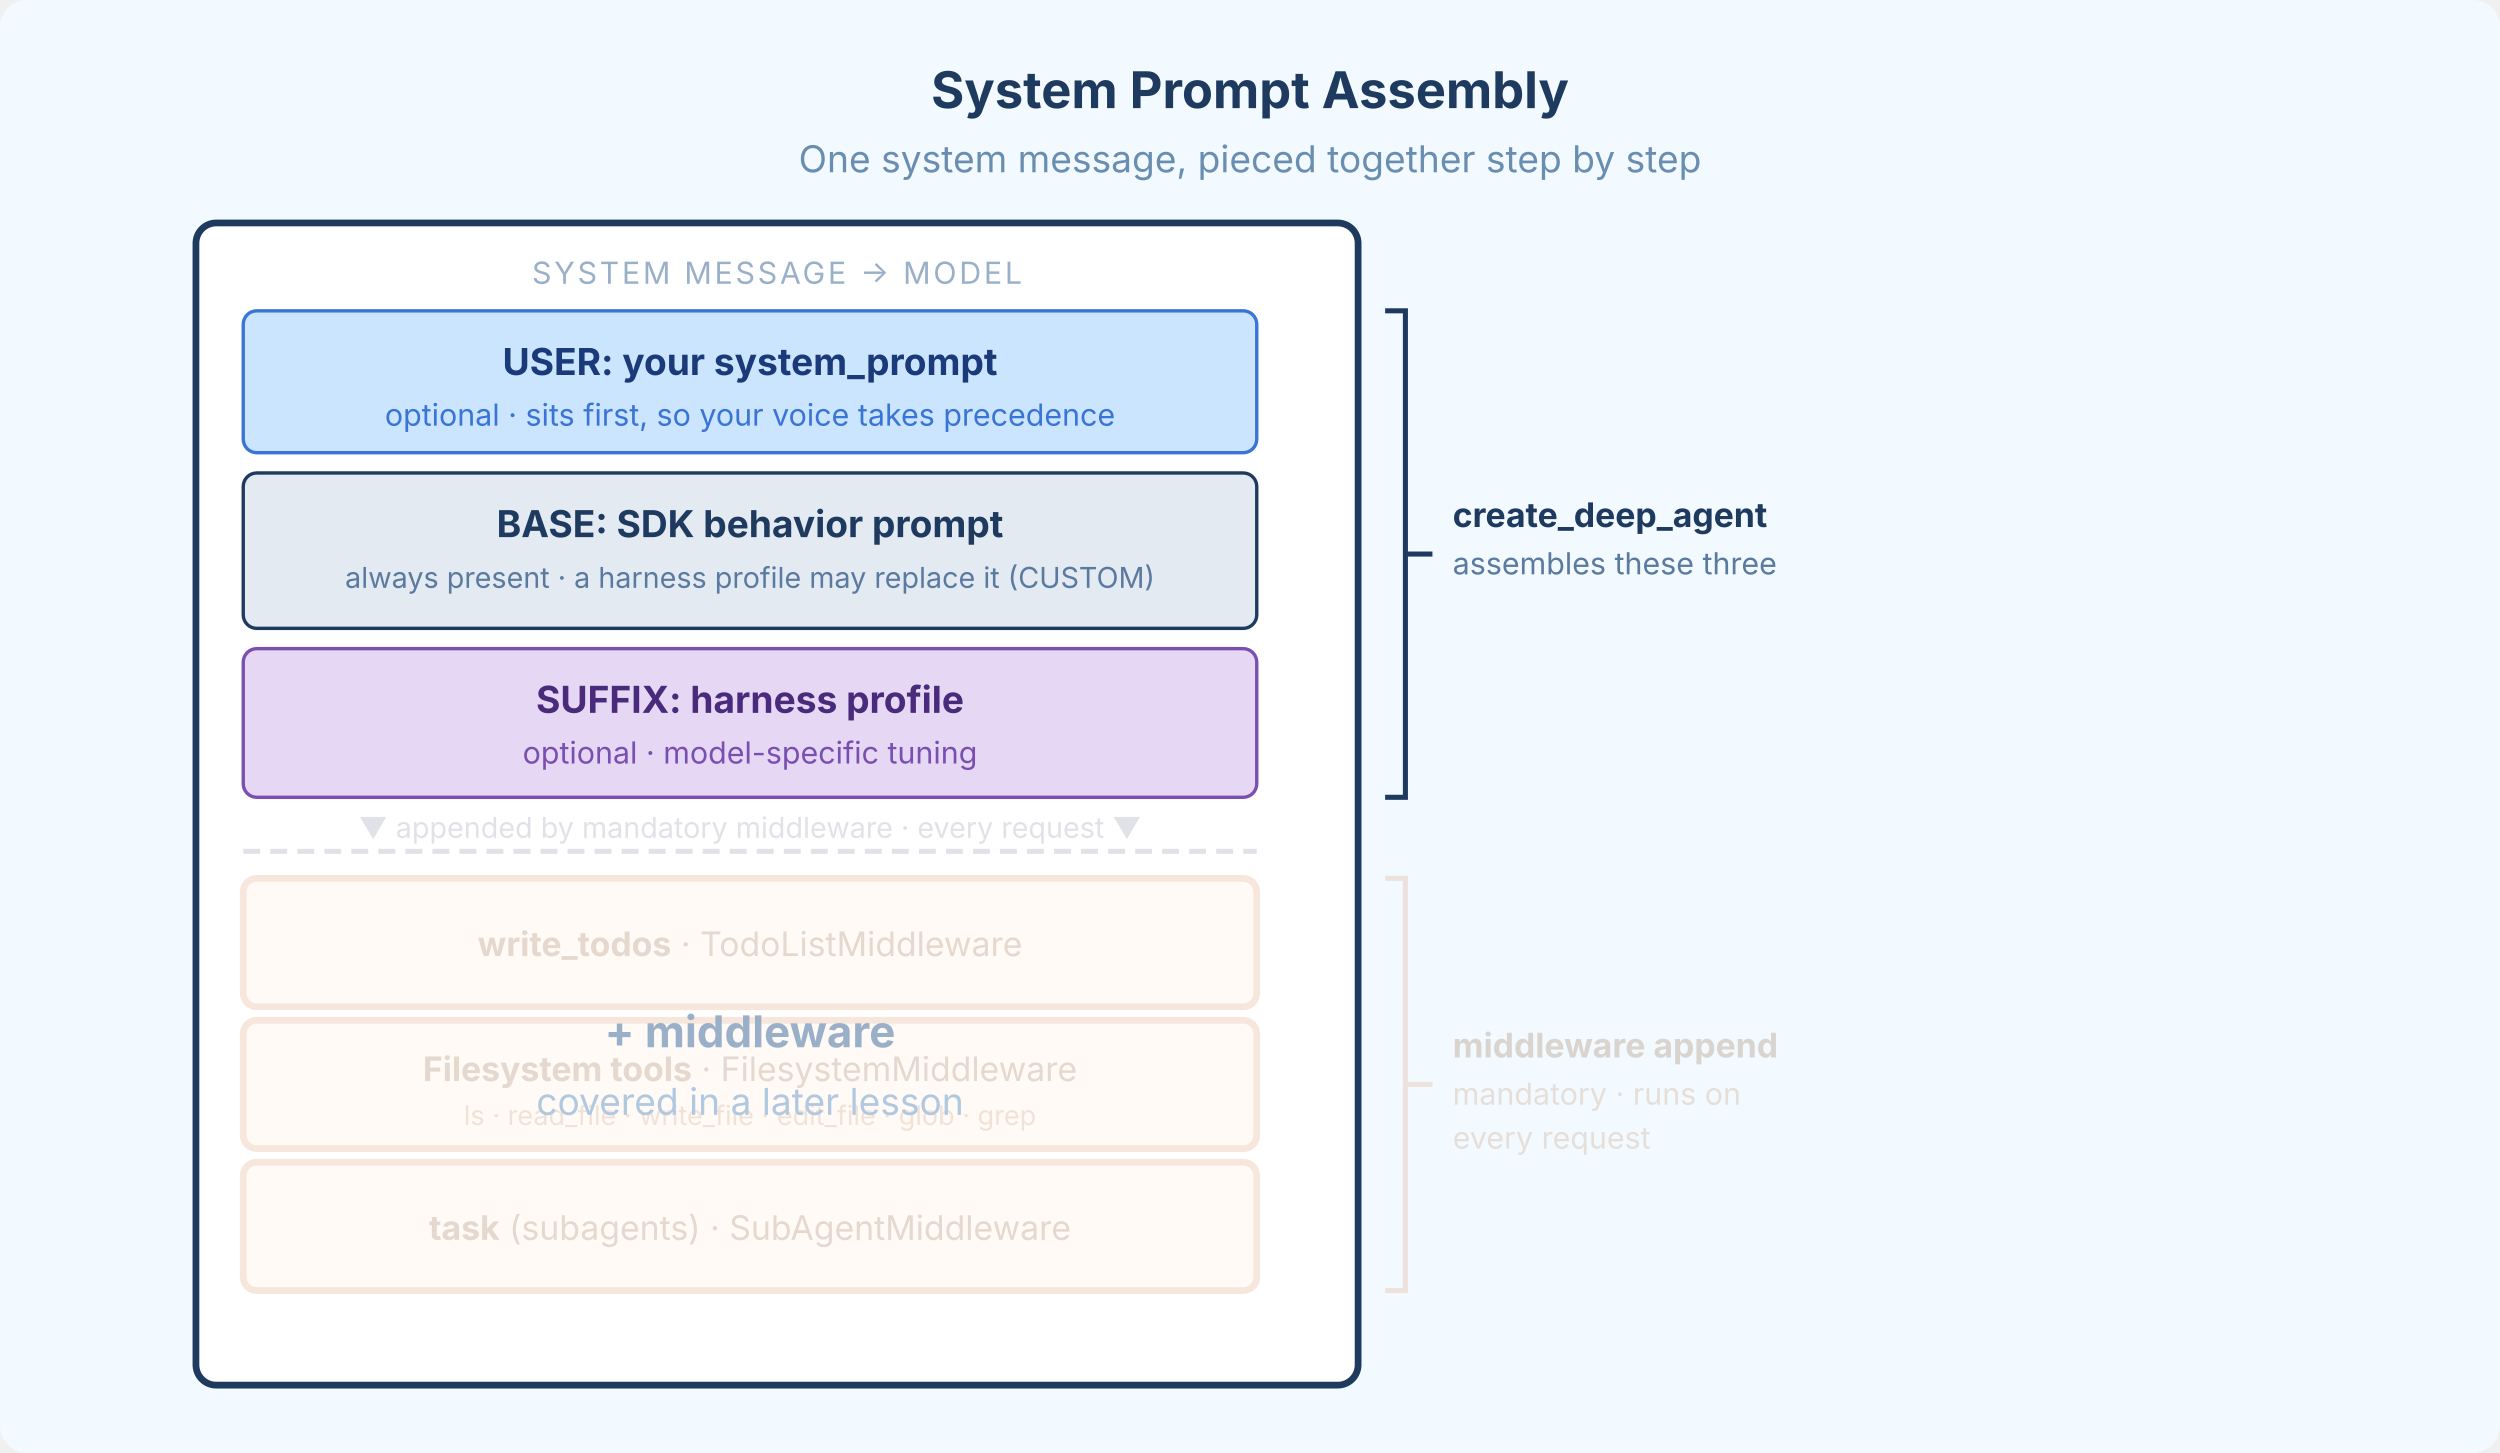
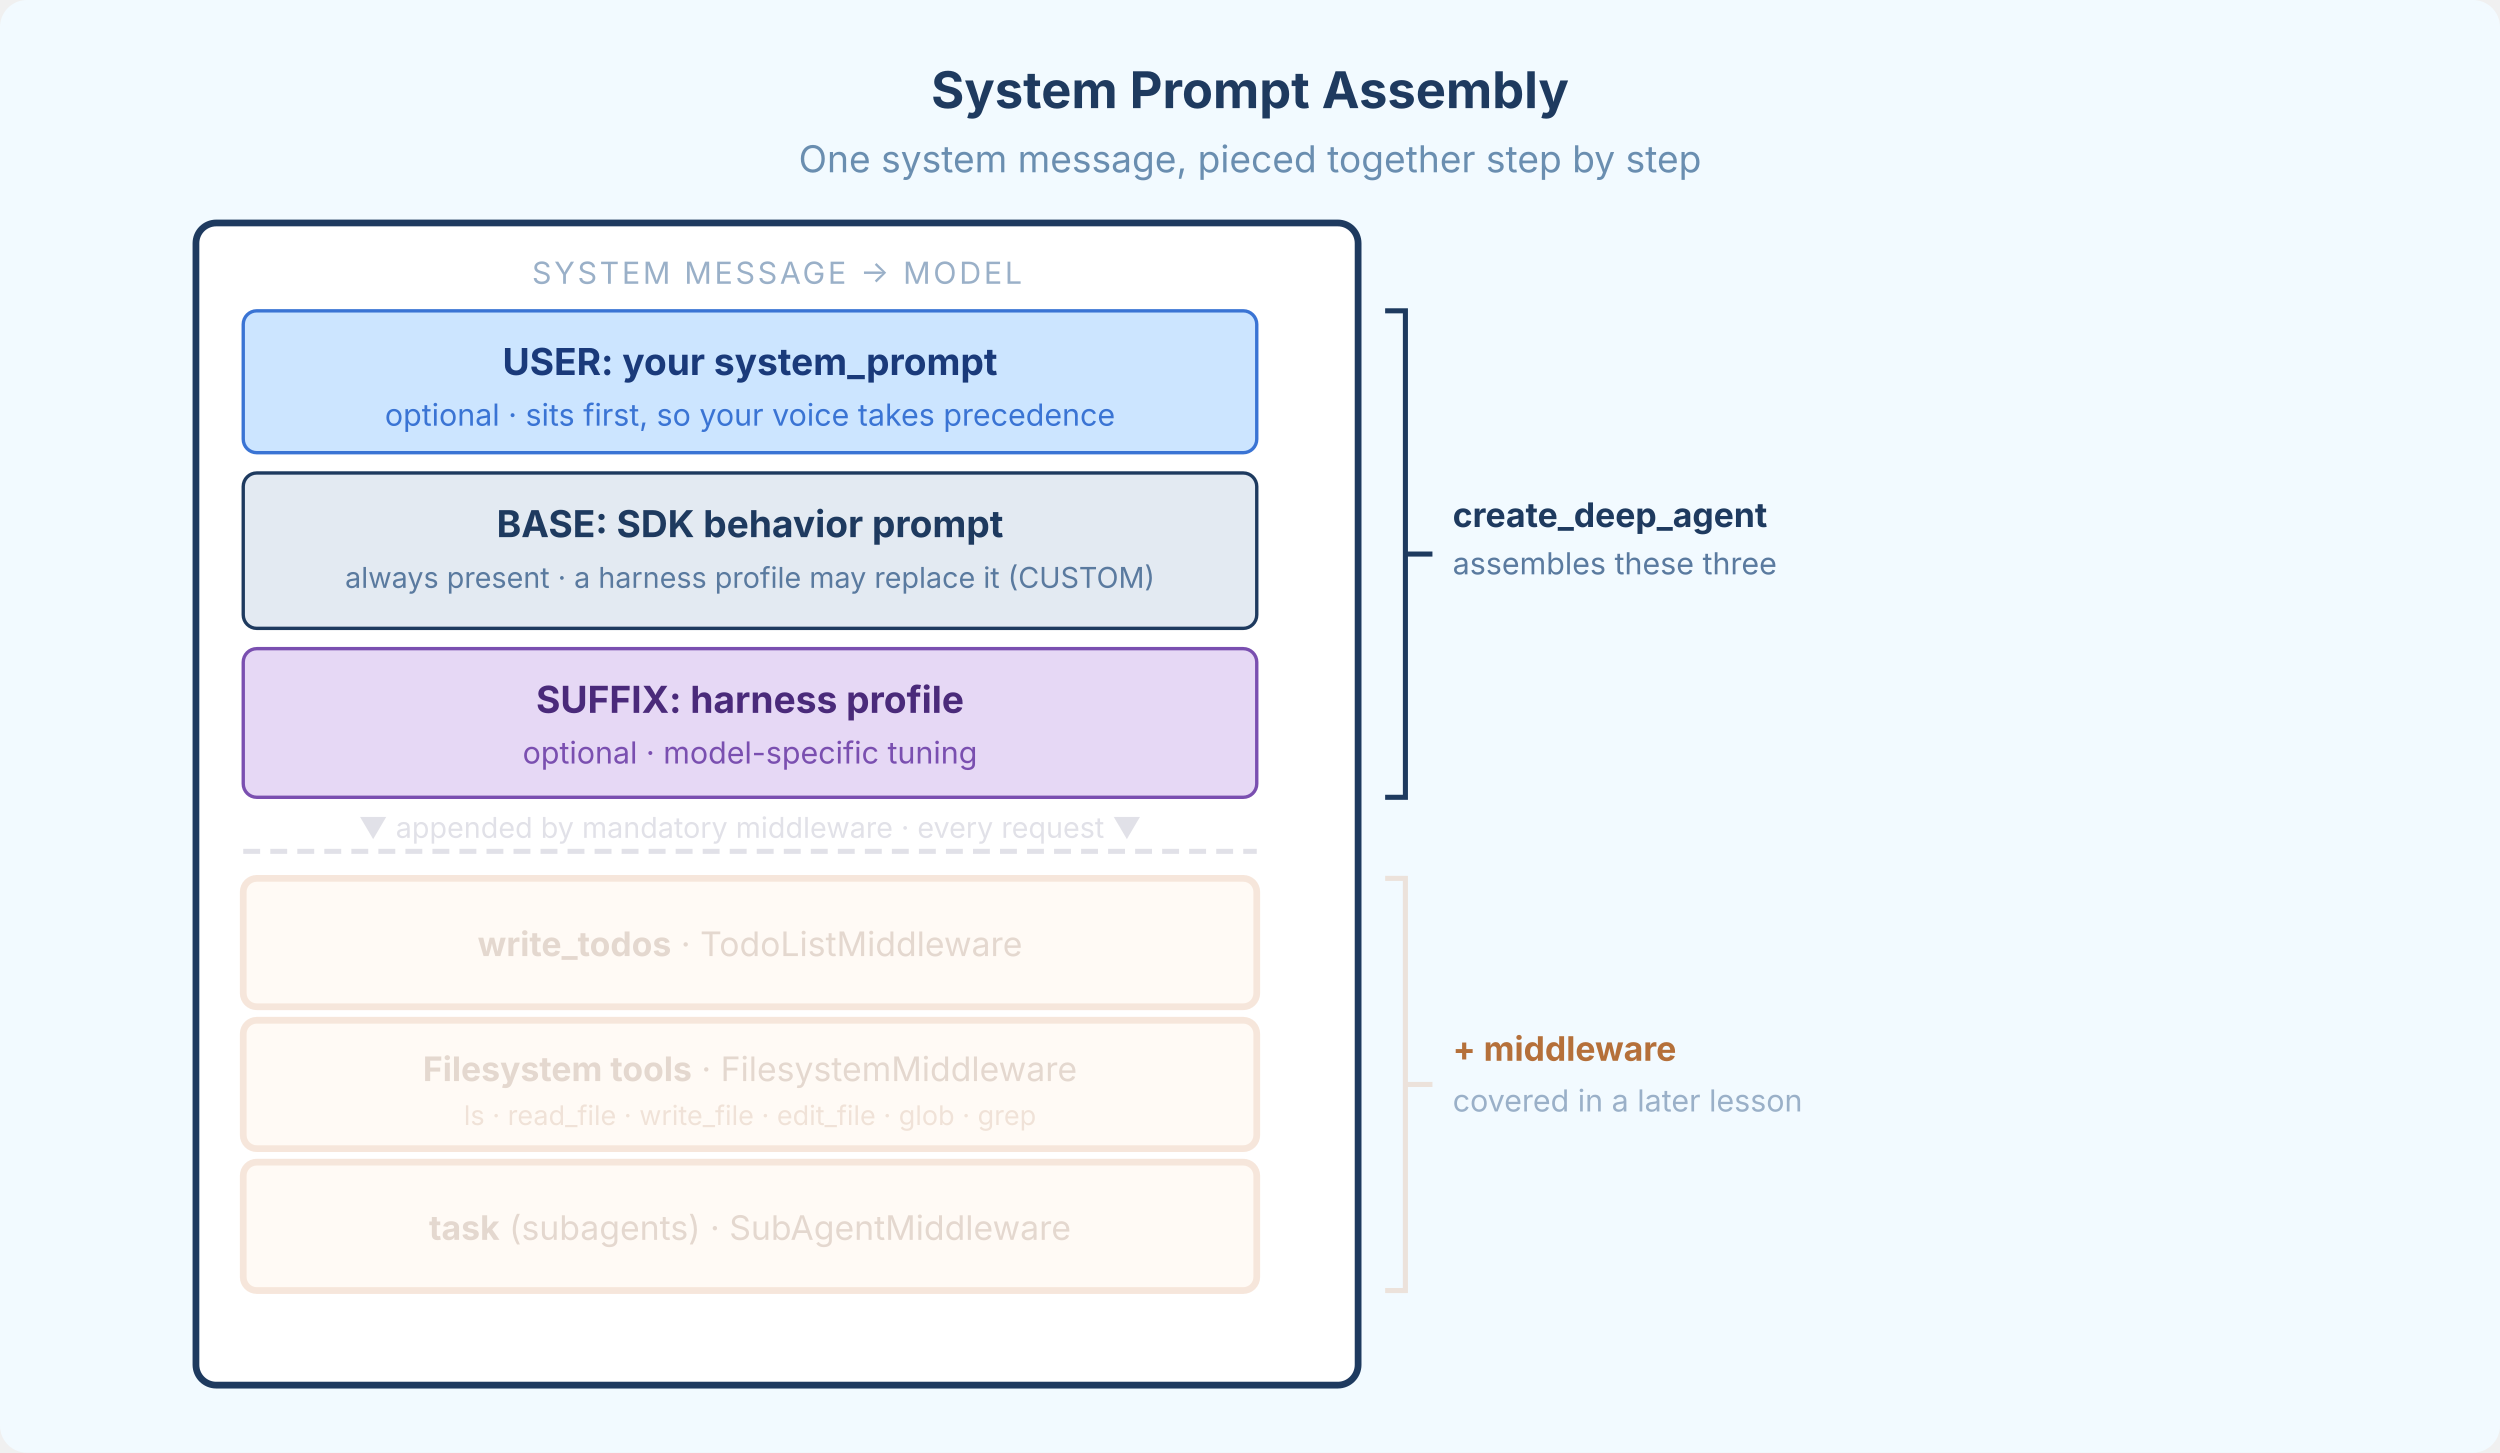
<svg xmlns="http://www.w3.org/2000/svg" width="740" height="430" font-family="-apple-system, BlinkMacSystemFont, 'Segoe UI', sans-serif">
  <rect width="740" height="430" fill="#F2FAFF" rx="8" />
  <text x="370" y="32" text-anchor="middle" font-size="15" font-weight="700" fill="#1E3A5F">System Prompt Assembly</text>
  <text x="370" y="51" text-anchor="middle" font-size="11" fill="#6A8EB0">One system message, pieced together step by step</text>
  <rect x="58" y="66" width="344" height="344" rx="6" fill="white" stroke="#1E3A5F" stroke-width="2" />
  <text x="230" y="84" text-anchor="middle" font-size="9" fill="#9AB0C8" letter-spacing="0.8">SYSTEM MESSAGE  →  MODEL</text>
  <rect x="72" y="92" width="300" height="42" rx="4" fill="#CCE5FF" stroke="#3A74D4" stroke-width="1" />
  <text x="222" y="111" text-anchor="middle" font-size="11" font-weight="700" fill="#1A3A7A">USER: your system_prompt</text>
  <text x="222" y="126" text-anchor="middle" font-size="9" fill="#3A74D4">optional · sits first, so your voice takes precedence</text>
  <rect x="72" y="140" width="300" height="46" rx="4" fill="#E3EAF2" stroke="#1E3A5F" stroke-width="1" />
  <text x="222" y="159" text-anchor="middle" font-size="11" font-weight="700" fill="#1E3A5F">BASE: SDK behavior prompt</text>
  <text x="222" y="174" text-anchor="middle" font-size="8.5" fill="#5A7A9F">always present · a harness profile may replace it (CUSTOM)</text>
  <rect x="72" y="192" width="300" height="44" rx="4" fill="#E6D8F5" stroke="#7A4FB0" stroke-width="1" />
  <text x="222" y="211" text-anchor="middle" font-size="11" font-weight="700" fill="#4A2A7A">SUFFIX: harness profile</text>
  <text x="222" y="226" text-anchor="middle" font-size="9" fill="#7A4FB0">optional · model-specific tuning</text>
  <g opacity="0.2">
    <line x1="72" y1="252" x2="372" y2="252" stroke="#6A6A8A" stroke-width="1.5" stroke-dasharray="5,3" />
    <text x="222" y="248" text-anchor="middle" font-size="8.5" fill="#6A6A8A">▼  appended by mandatory middleware · every request  ▼</text>
    <rect x="72" y="260" width="300" height="38" rx="4" fill="#FFE8CC" stroke="#D4834A" stroke-width="2" />
    <text x="222" y="283" text-anchor="middle" font-size="10" fill="#7A3A10">
      <tspan font-weight="700">write_todos</tspan>  ·  TodoListMiddleware</text>
    <rect x="72" y="302" width="300" height="38" rx="4" fill="#FFE8CC" stroke="#D4834A" stroke-width="2" />
    <text x="222" y="320" text-anchor="middle" font-size="10" fill="#7A3A10">
      <tspan font-weight="700">Filesystem tools</tspan>  ·  FilesystemMiddleware</text>
    <text x="222" y="333" text-anchor="middle" font-size="8" fill="#B5703A">ls · read_file · write_file · edit_file · glob · grep</text>
    <rect x="72" y="344" width="300" height="38" rx="4" fill="#FFE8CC" stroke="#D4834A" stroke-width="2" />
    <text x="222" y="367" text-anchor="middle" font-size="10" fill="#7A3A10">
      <tspan font-weight="700">task</tspan> (subagents)  ·  SubAgentMiddleware</text>
  </g>
  <path d="M 410 92 L 416 92 L 416 236 L 410 236" fill="none" stroke="#1E3A5F" stroke-width="1.5" />
  <line x1="416" y1="164" x2="424" y2="164" stroke="#1E3A5F" stroke-width="1.5" />
  <text x="430" y="156" font-size="10" font-weight="700" fill="#1E3A5F">create_deep_agent</text>
  <text x="430" y="170" font-size="9" fill="#5A7A9F">assembles these three</text>
  <g opacity="0.2">
    <path d="M 410 260 L 416 260 L 416 382 L 410 382" fill="none" stroke="#D4834A" stroke-width="1.5" />
    <line x1="416" y1="321" x2="424" y2="321" stroke="#D4834A" stroke-width="1.5" />
-     <text x="430" y="313" font-size="10" font-weight="700" fill="#7A3A10">middleware append</text>
-     <text x="430" y="327" font-size="9" fill="#B5703A">mandatory · runs on</text>
-     <text x="430" y="340" font-size="9" fill="#B5703A">every request</text>
  </g>
-   <text x="222" y="310" text-anchor="middle" font-size="13" font-weight="700" fill="#9AB0C8">+ middleware</text>
-   <text x="222" y="330" text-anchor="middle" font-size="11" fill="#B0C8E0">covered in a later lesson</text>
+   <text x="430" y="314" font-size="10" font-weight="700" fill="#B5703A">+ middleware</text>
+   <text x="430" y="329" font-size="9" fill="#9AB0C8">covered in a later lesson</text>
</svg>
